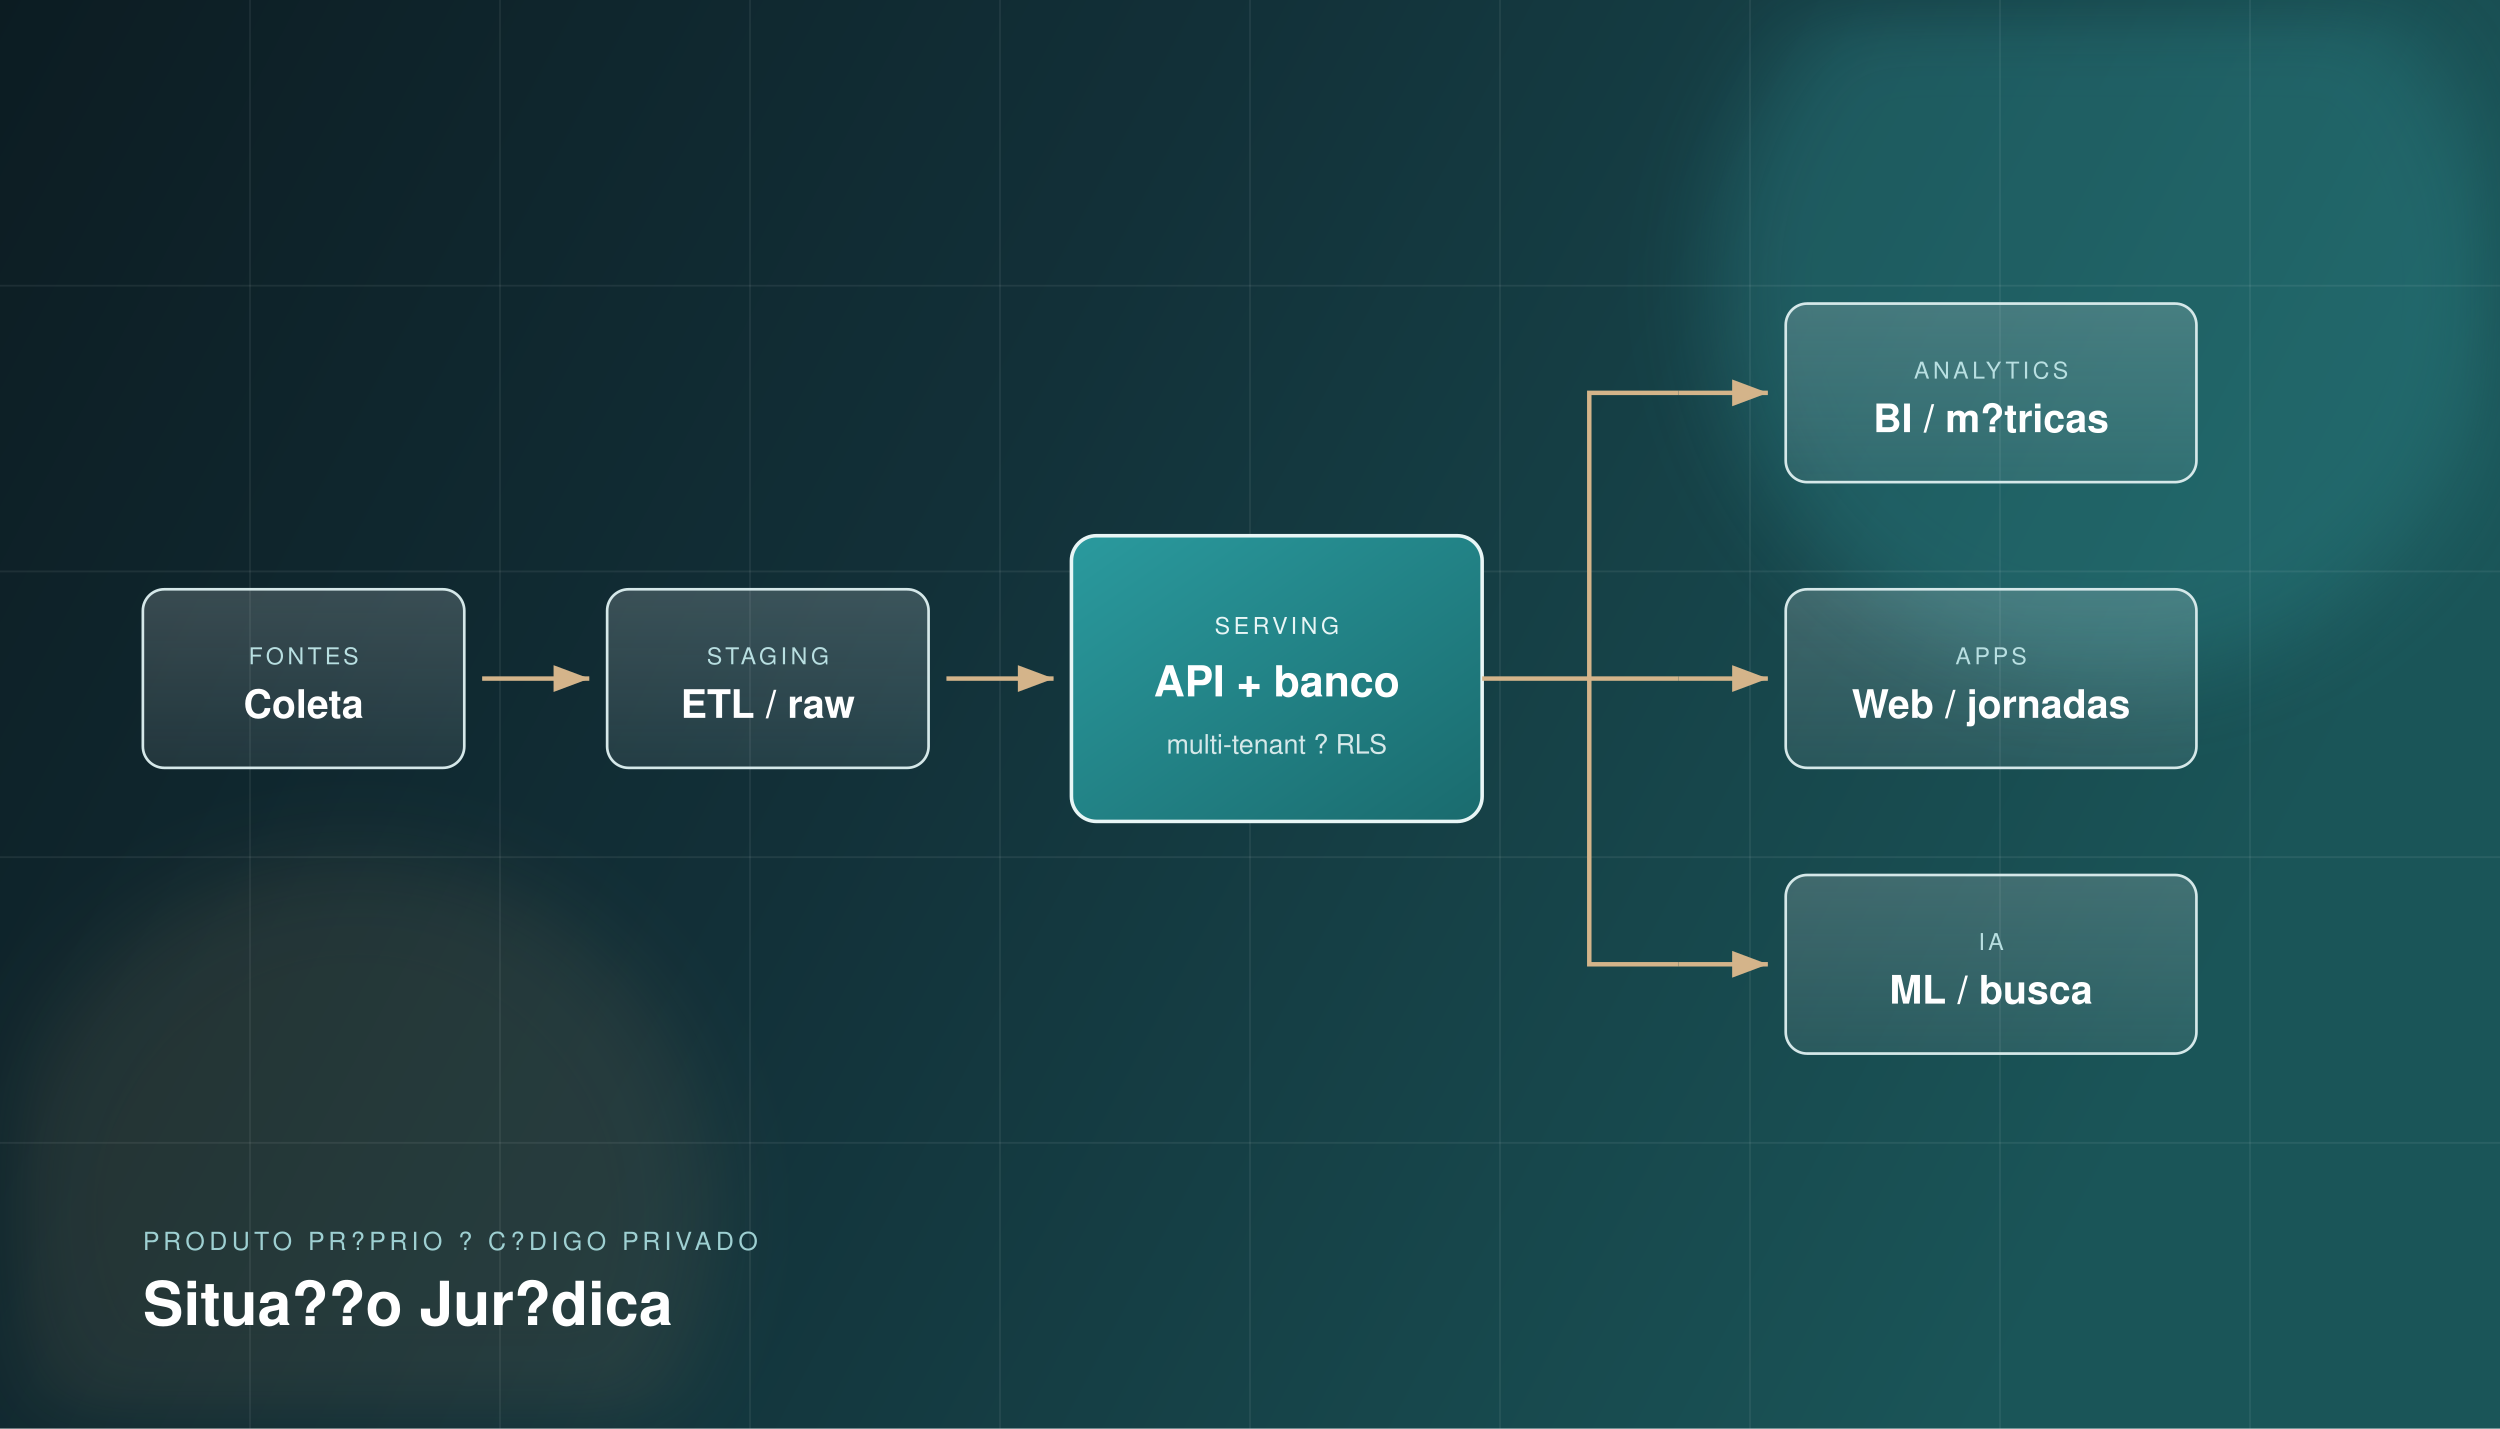
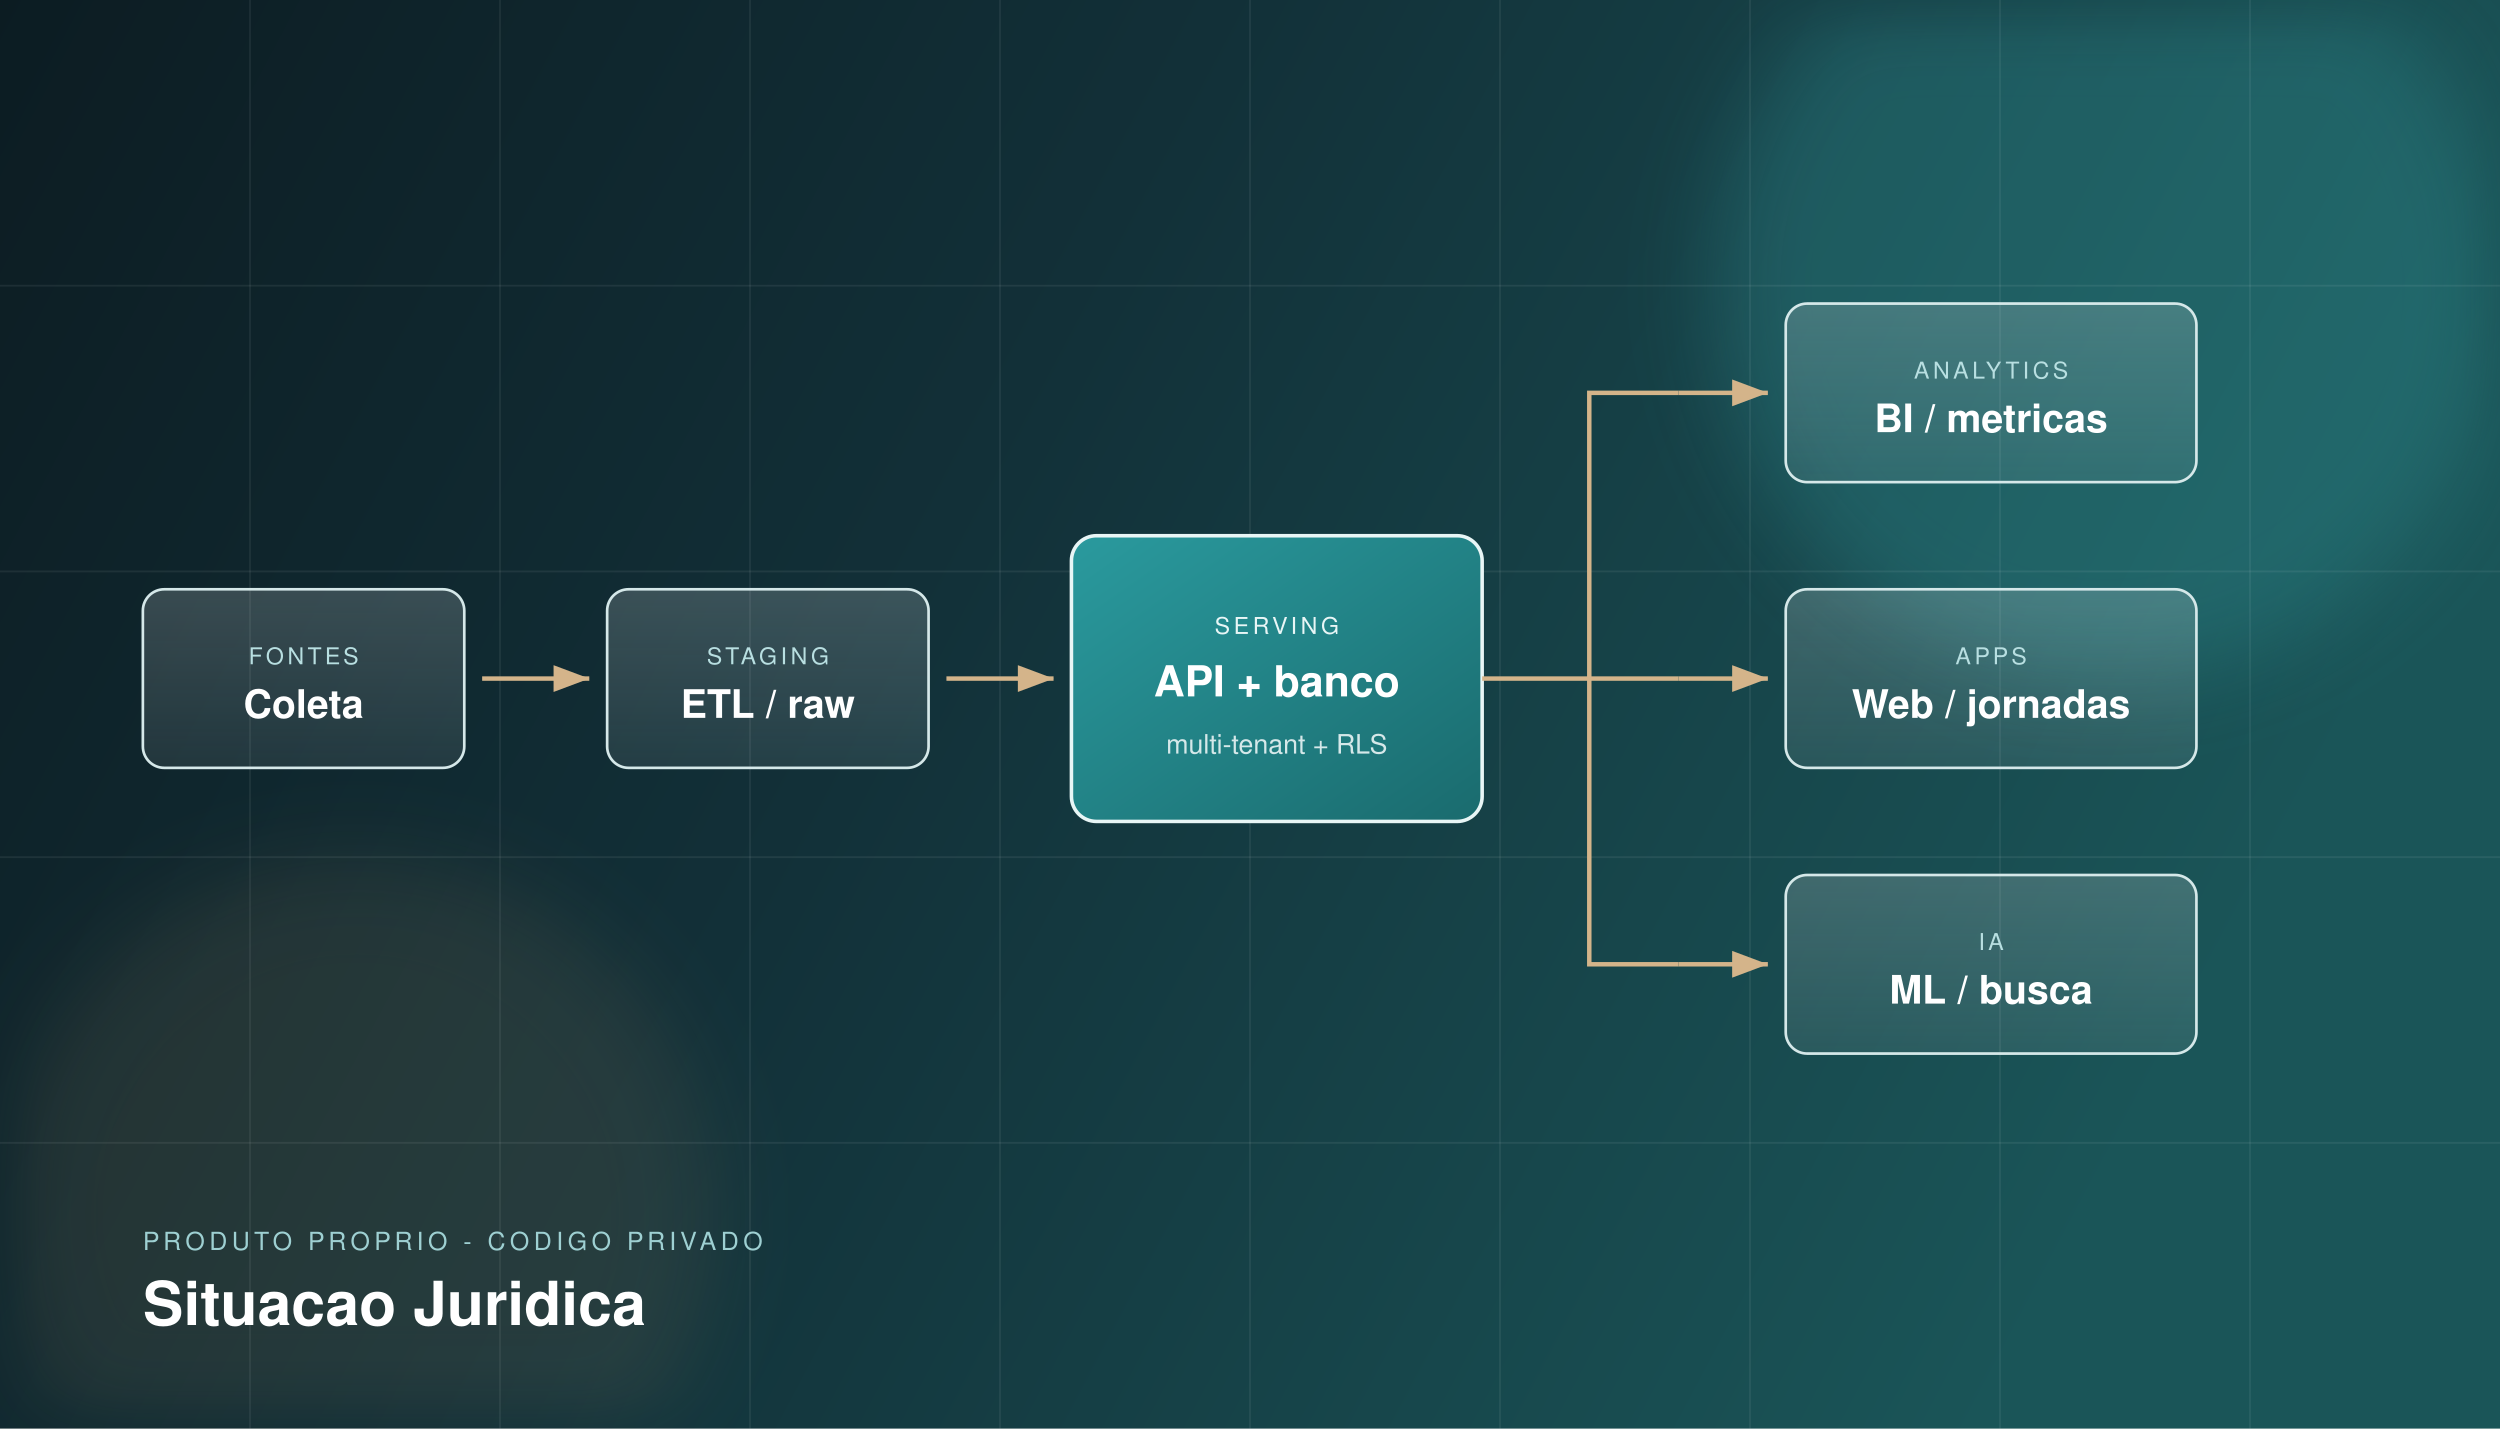
<svg xmlns="http://www.w3.org/2000/svg" viewBox="0 0 1400 800" fill="none" role="img" aria-labelledby="title desc">
  <defs>
    <linearGradient id="bg" x1="0" y1="0" x2="1" y2="0.3">
      <stop offset="0%" stop-color="#0c1c22" />
      <stop offset="45%" stop-color="#123038" />
      <stop offset="100%" stop-color="#1a5558" />
    </linearGradient>
    <linearGradient id="node" x1="0" y1="0" x2="0" y2="1">
      <stop offset="0%" stop-color="#f7fafb" stop-opacity="0.18" />
      <stop offset="100%" stop-color="#f7fafb" stop-opacity="0.08" />
    </linearGradient>
    <linearGradient id="core" x1="0" y1="0" x2="1" y2="1">
      <stop offset="0%" stop-color="#2a9a9e" />
      <stop offset="100%" stop-color="#1a6b6e" />
    </linearGradient>
    <filter id="soft" x="-20%" y="-20%" width="140%" height="140%">
      <feGaussianBlur stdDeviation="24" />
    </filter>
    <marker id="arrow" markerWidth="10" markerHeight="10" refX="8" refY="3" orient="auto">
      <path d="M0 0L8 3L0 6Z" fill="#d4b48a" />
    </marker>
  </defs>
  <rect width="1400" height="800" fill="url(#bg)" />
  <circle cx="1180" cy="160" r="220" fill="#3db5b8" opacity="0.22" filter="url(#soft)" />
  <circle cx="200" cy="680" r="200" fill="#b8956a" opacity="0.12" filter="url(#soft)" />
  <g stroke="#ffffff" stroke-opacity="0.07">
    <path d="M0 160H1400M0 320H1400M0 480H1400M0 640H1400" />
    <path d="M140 0V800M280 0V800M420 0V800M560 0V800M700 0V800M840 0V800M980 0V800M1120 0V800M1260 0V800" />
  </g>
  <g font-family="Segoe UI, Helvetica, Arial, sans-serif">
    <rect x="80" y="330" width="180" height="100" rx="12" fill="url(#node)" stroke="#d5e8e9" stroke-width="1.5" />
    <text x="170" y="372" text-anchor="middle" fill="#b8dfe1" font-size="13" letter-spacing="2">FONTES</text>
    <text x="170" y="402" text-anchor="middle" fill="#ffffff" font-size="22" font-weight="700">Coleta</text>
    <path d="M270 380H330" stroke="#d4b48a" stroke-width="2.5" marker-end="url(#arrow)" />
    <rect x="340" y="330" width="180" height="100" rx="12" fill="url(#node)" stroke="#d5e8e9" stroke-width="1.5" />
    <text x="430" y="372" text-anchor="middle" fill="#b8dfe1" font-size="13" letter-spacing="2">STAGING</text>
    <text x="430" y="402" text-anchor="middle" fill="#ffffff" font-size="22" font-weight="700">ETL / raw</text>
    <path d="M530 380H590" stroke="#d4b48a" stroke-width="2.5" marker-end="url(#arrow)" />
    <rect x="600" y="300" width="230" height="160" rx="14" fill="url(#core)" stroke="#e8f6f6" stroke-width="2" />
    <text x="715" y="355" text-anchor="middle" fill="#e8f6f6" font-size="13" letter-spacing="2">SERVING</text>
    <text x="715" y="390" text-anchor="middle" fill="#ffffff" font-size="24" font-weight="700">API + banco</text>
-     <text x="715" y="422" text-anchor="middle" fill="#d5e8e9" font-size="15">multi-tenant ? RLS</text>
+     <text x="715" y="422" text-anchor="middle" fill="#d5e8e9" font-size="15">multi-tenant + RLS</text>
    <path d="M830 380H890M890 380V220H940M890 380V380H940M890 380V540H940" stroke="#d4b48a" stroke-width="2.5" />
    <path d="M940 220H990" stroke="#d4b48a" stroke-width="2.5" marker-end="url(#arrow)" />
    <path d="M940 380H990" stroke="#d4b48a" stroke-width="2.5" marker-end="url(#arrow)" />
    <path d="M940 540H990" stroke="#d4b48a" stroke-width="2.5" marker-end="url(#arrow)" />
    <rect x="1000" y="170" width="230" height="100" rx="12" fill="url(#node)" stroke="#d5e8e9" stroke-width="1.5" />
    <text x="1115" y="212" text-anchor="middle" fill="#b8dfe1" font-size="13" letter-spacing="2">ANALYTICS</text>
-     <text x="1115" y="242" text-anchor="middle" fill="#ffffff" font-size="22" font-weight="700">BI / m?tricas</text>
+     <text x="1115" y="242" text-anchor="middle" fill="#ffffff" font-size="22" font-weight="700">BI / metricas</text>
    <rect x="1000" y="330" width="230" height="100" rx="12" fill="url(#node)" stroke="#d5e8e9" stroke-width="1.5" />
    <text x="1115" y="372" text-anchor="middle" fill="#b8dfe1" font-size="13" letter-spacing="2">APPS</text>
    <text x="1115" y="402" text-anchor="middle" fill="#ffffff" font-size="22" font-weight="700">Web / jornadas</text>
    <rect x="1000" y="490" width="230" height="100" rx="12" fill="url(#node)" stroke="#d5e8e9" stroke-width="1.5" />
    <text x="1115" y="532" text-anchor="middle" fill="#b8dfe1" font-size="13" letter-spacing="2">IA</text>
    <text x="1115" y="562" text-anchor="middle" fill="#ffffff" font-size="22" font-weight="700">ML / busca</text>
-     <text x="80" y="700" fill="#9ed0d2" font-size="14" letter-spacing="2.5">PRODUTO PR?PRIO ? C?DIGO PRIVADO</text>
-     <text x="80" y="742" fill="#ffffff" font-size="34" font-weight="700">Situa??o Jur?dica</text>
+     <text x="80" y="700" fill="#9ed0d2" font-size="14" letter-spacing="2.5">PRODUTO PROPRIO - CODIGO PRIVADO</text>
+     <text x="80" y="742" fill="#ffffff" font-size="34" font-weight="700">Situacao Juridica</text>
  </g>
</svg>
